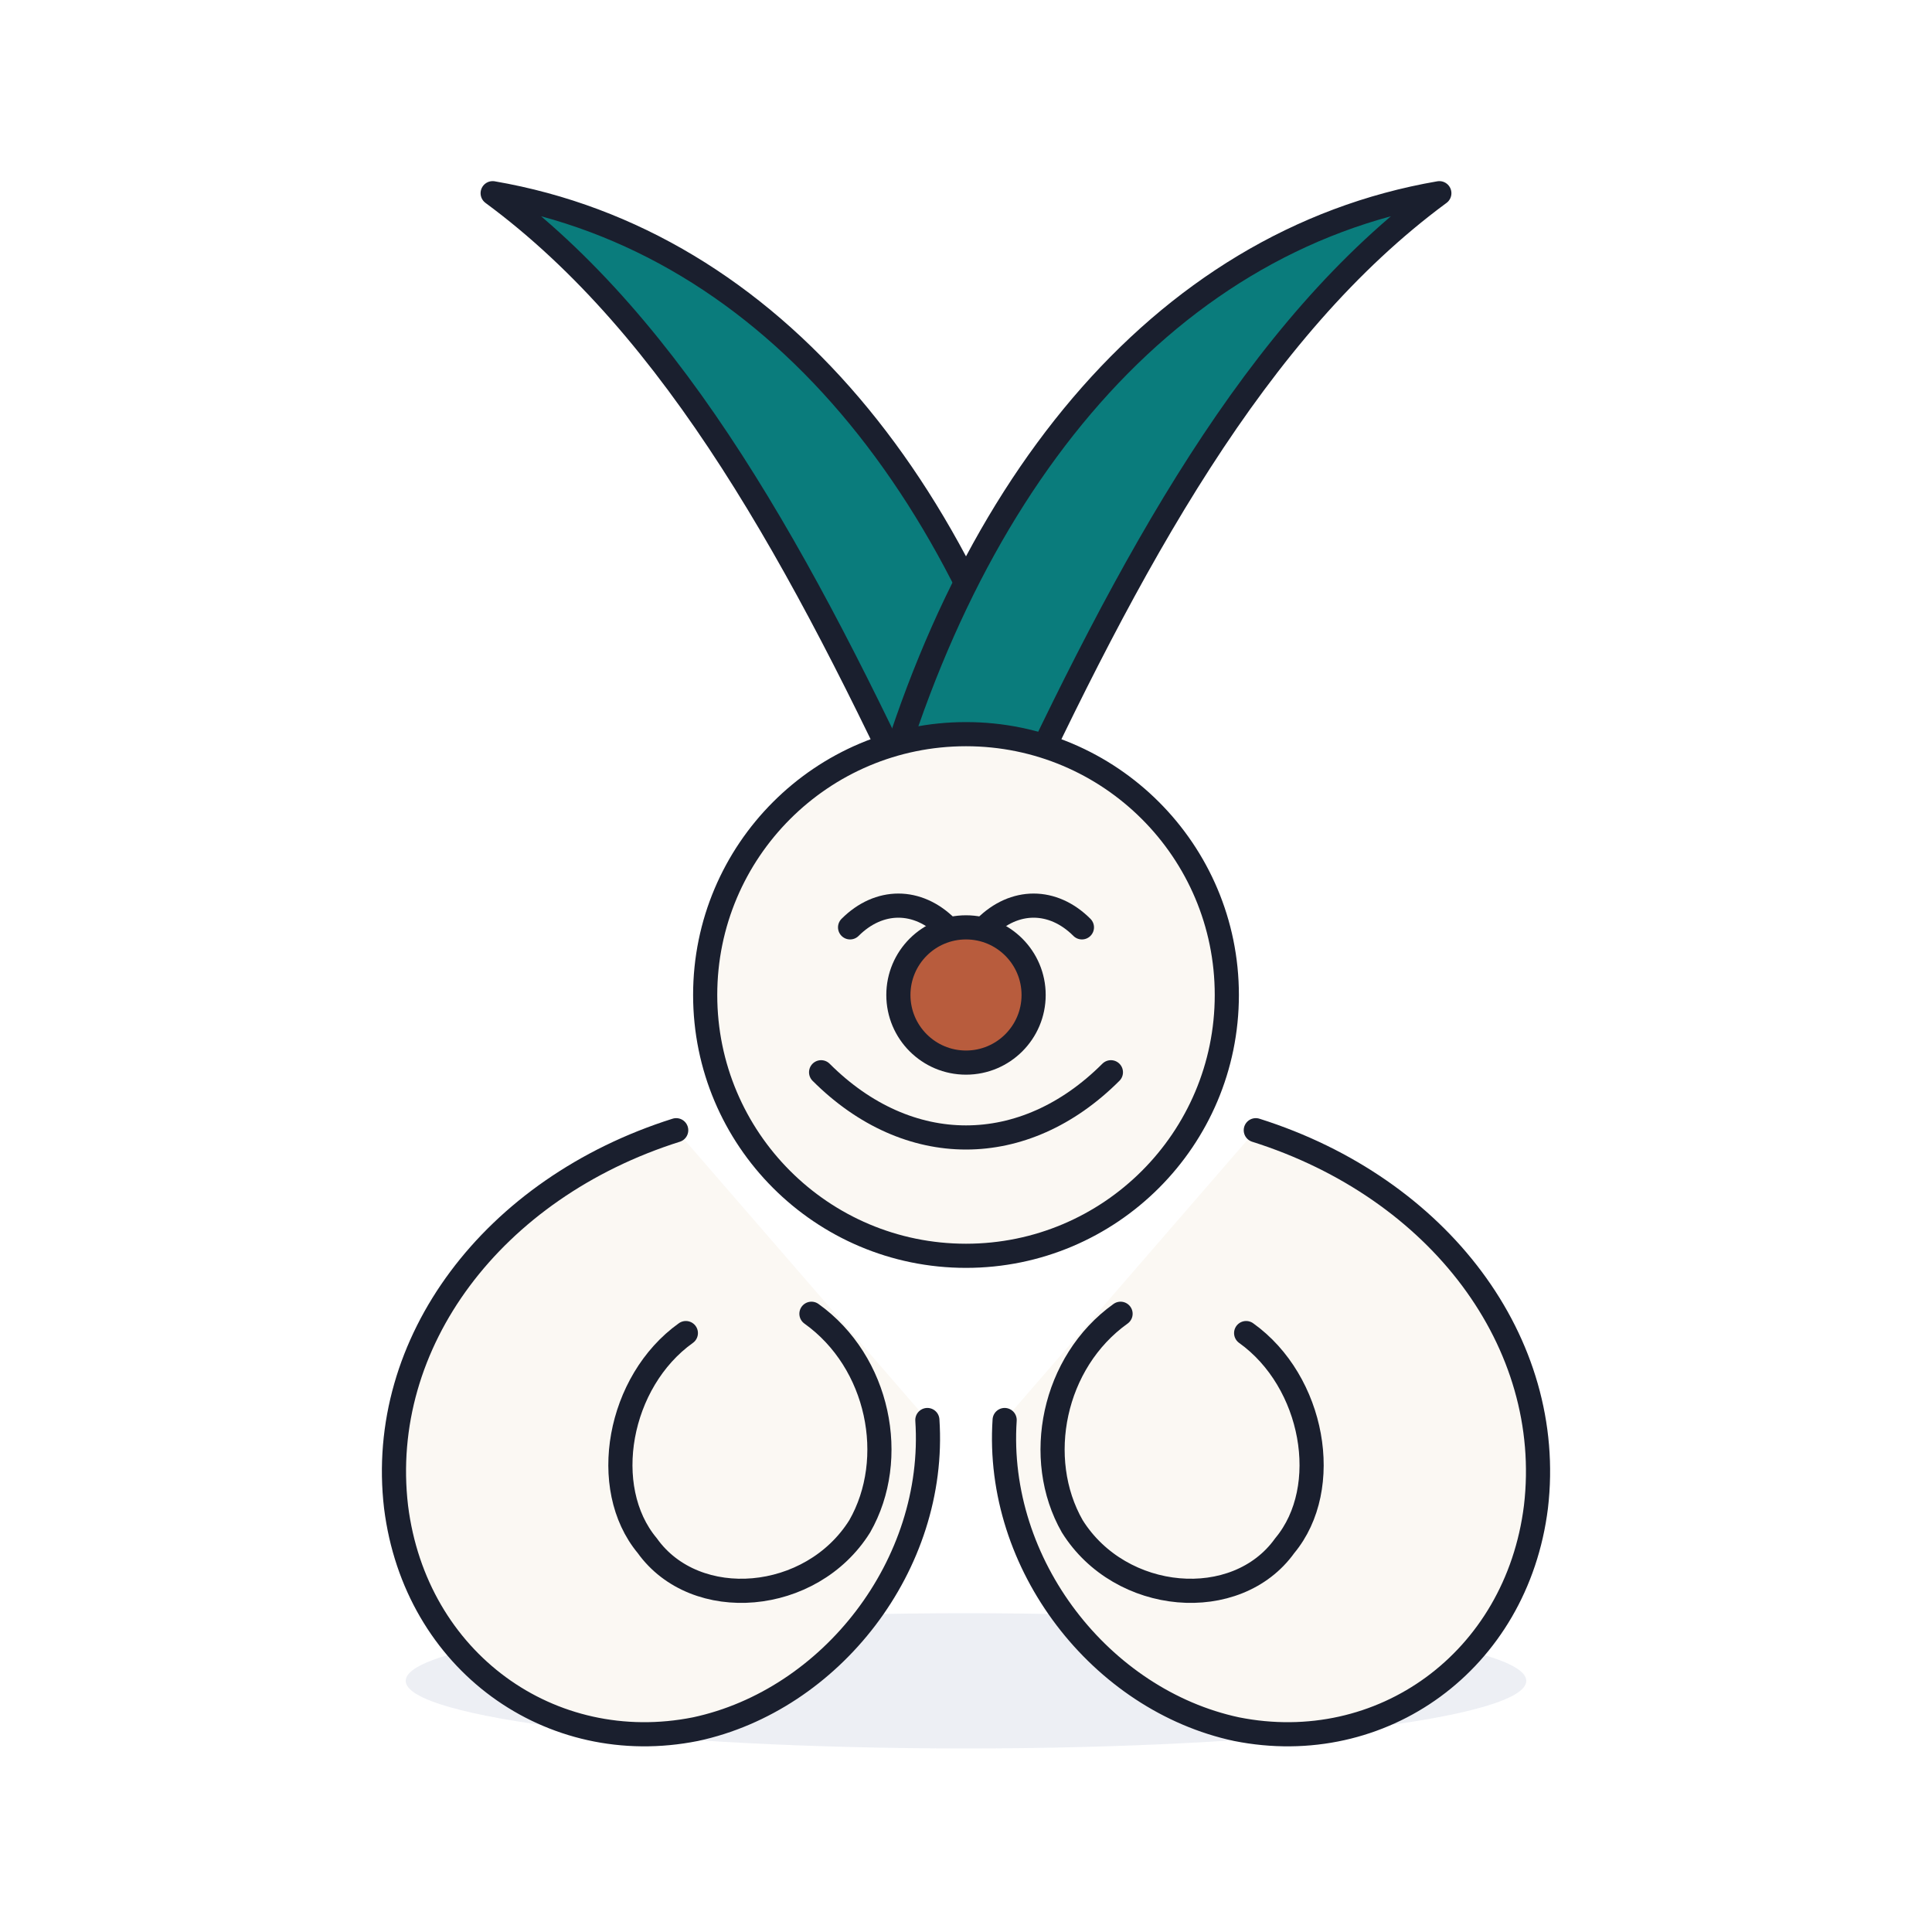
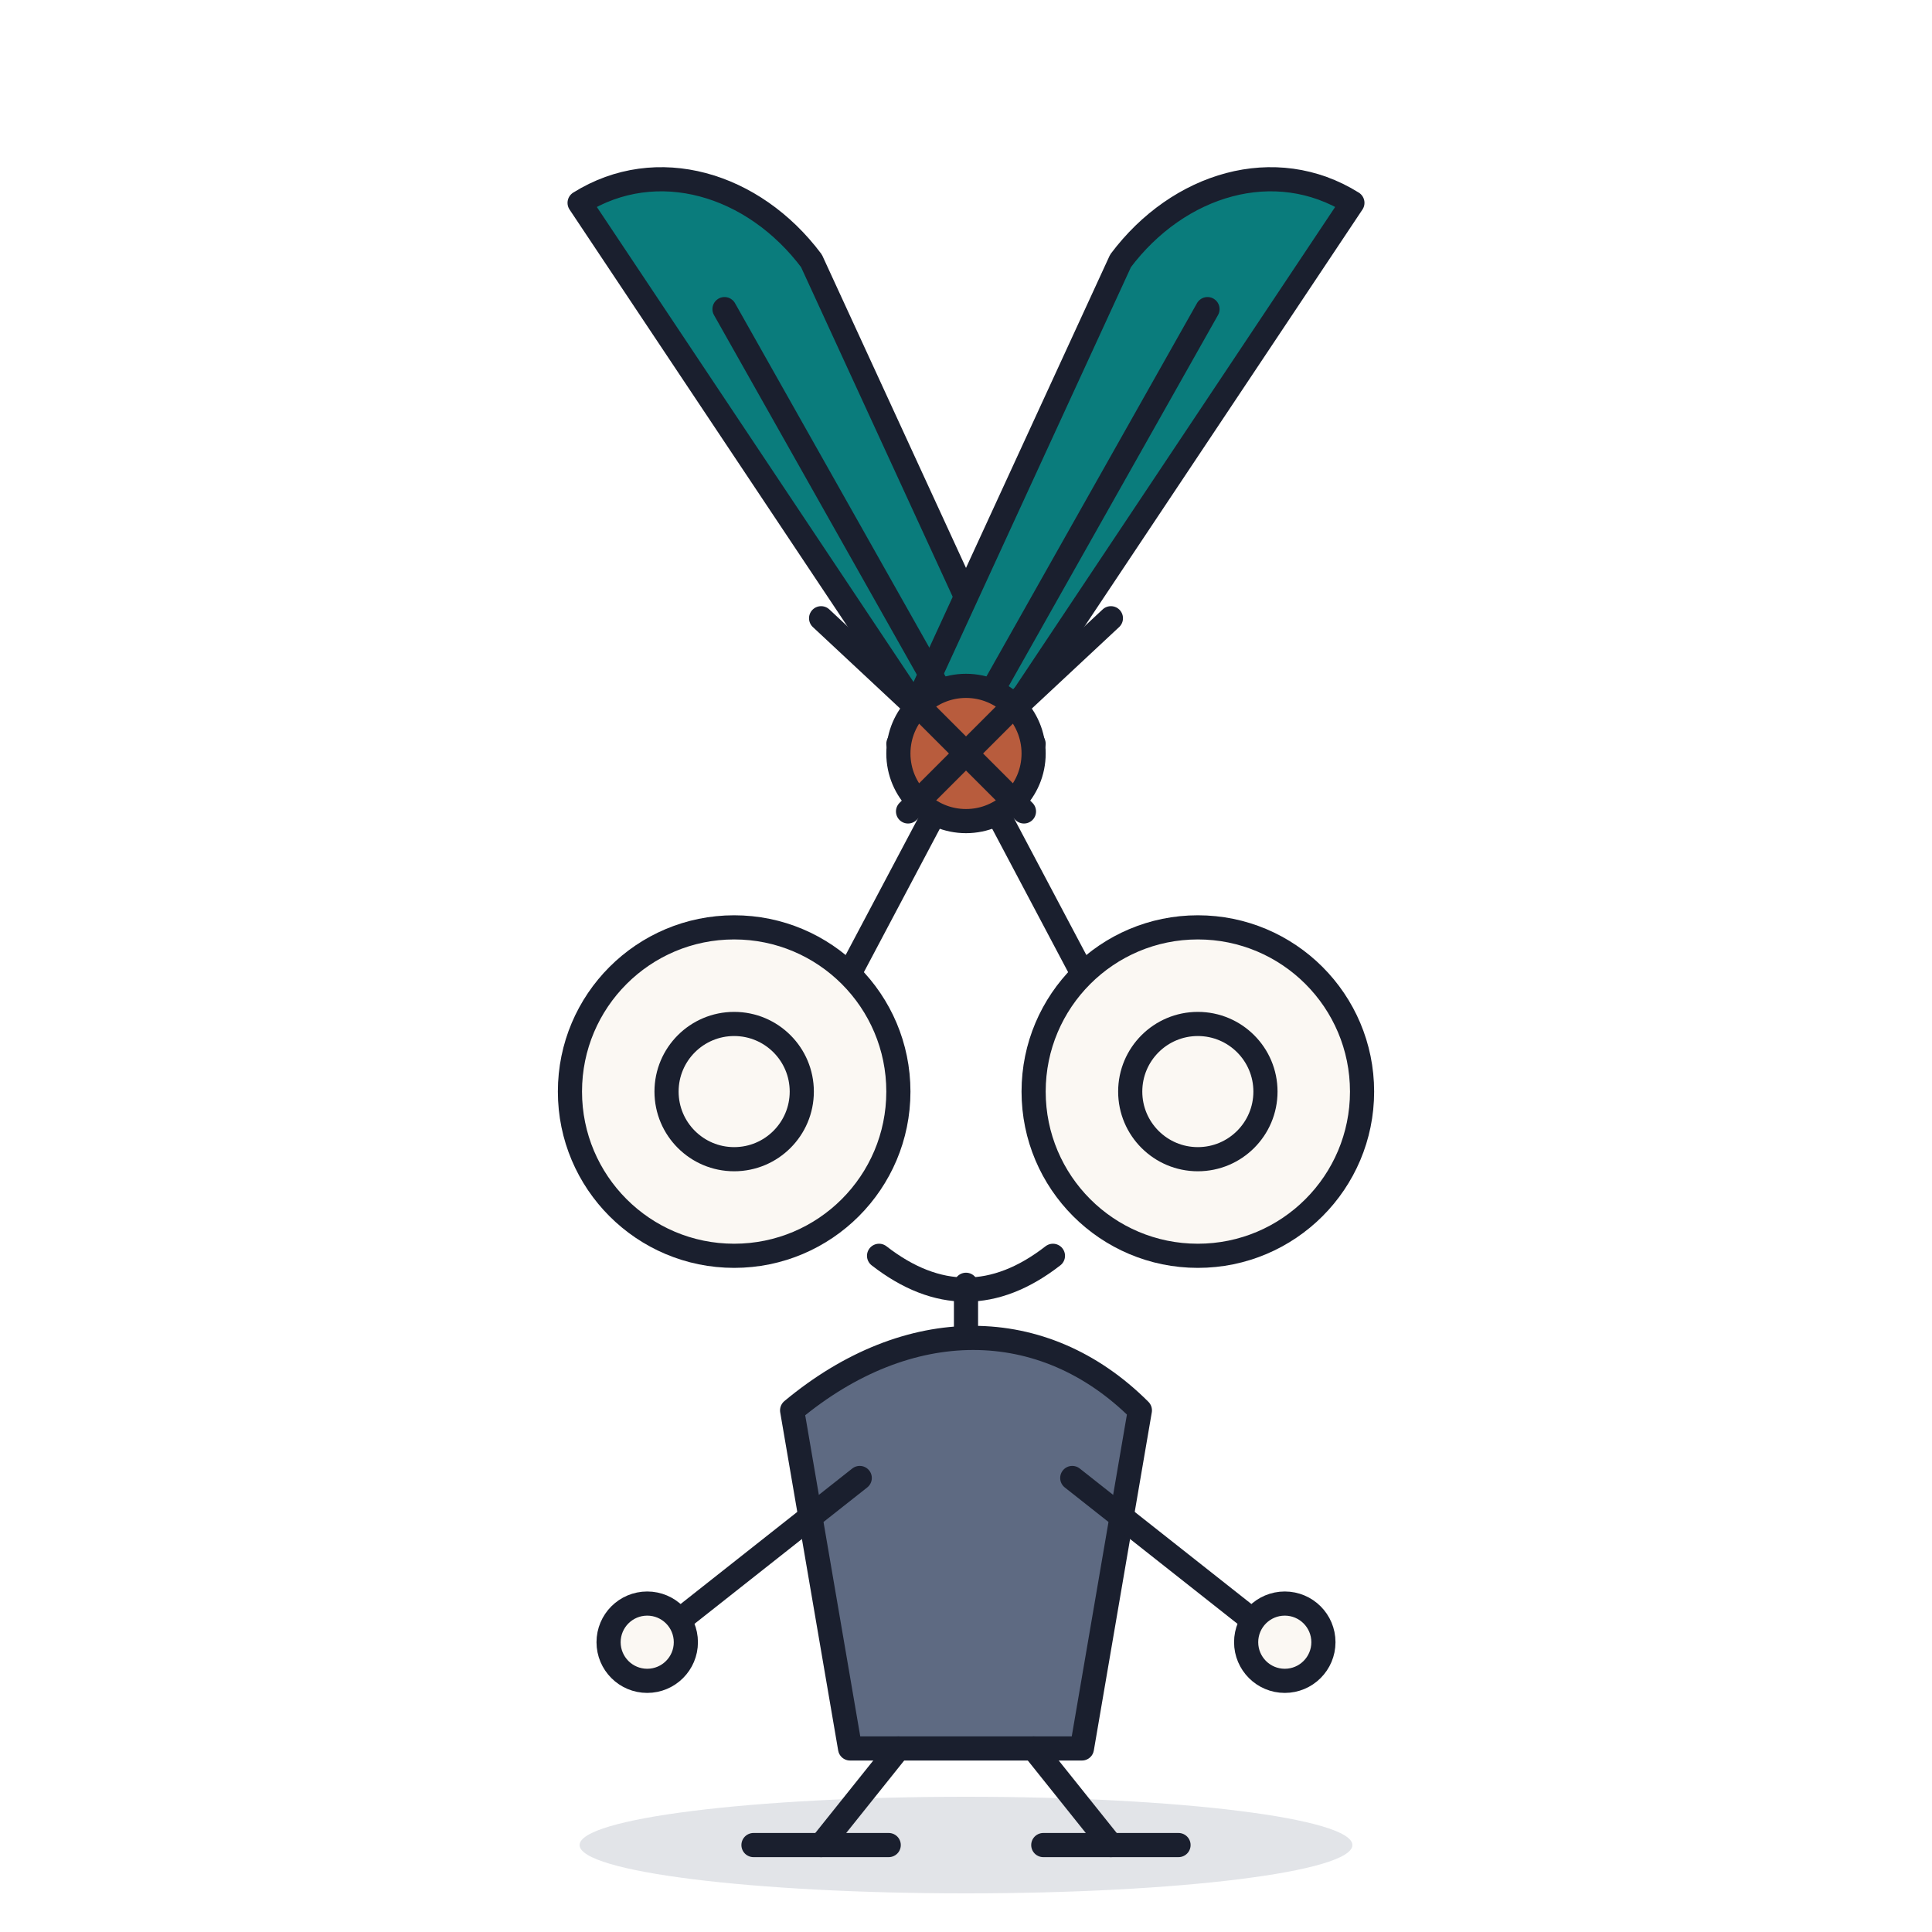
<svg xmlns="http://www.w3.org/2000/svg" width="200" height="200" viewBox="0 0 200 200" role="img" aria-labelledby="title desc">
+   <defs>
+     <g id="front-scissors-head" fill="none" stroke="#1a1f2e" stroke-width="2.5" stroke-linecap="round" stroke-linejoin="round">
+       <path d="M98 78 60 21c8-5 18-2 24 6l23 50Z" fill="#0a7c7c" />
+       <path d="M102 78 140 21c-8-5-18-2-24 6L93 77Z" fill="#0a7c7c" />
+       <path d="M97 71 75 32" />
+       <path d="M103 71 125 32" />
+       <path d="M85 64 100 78 118 112" />
+       <path d="M115 64 100 78 82 112" />
+       <circle cx="100" cy="78" r="7" fill="#b85c3d" />
+       <path d="M94 72 106 84" />
+       <path d="M106 72 94 84" />
+       <circle cx="76" cy="113" r="17" fill="#fbf8f3" />
+       <circle cx="124" cy="113" r="17" fill="#fbf8f3" />
+       <circle cx="76" cy="113" r="7" />
+       <circle cx="124" cy="113" r="7" />
+     </g>
+   </defs>
  <g fill="none" stroke="#1a1f2e" stroke-width="2.5" stroke-linecap="round" stroke-linejoin="round">
-     <ellipse cx="100" cy="174" rx="58" ry="7" fill="#e5e8f0" stroke="none" opacity=".7" />
-     <path d="M96 86C83 58 70 34 51 20c29 5 50 31 59 68" fill="#0a7c7c" />
-     <path d="M104 86c13-28 26-52 45-66-29 5-50 31-59 68" fill="#0a7c7c" />
-     <path d="M70 117c-19 6-31 22-29 39 2 16 16 26 31 23 14-3 25-17 24-32" fill="#fbf8f3" />
-     <path d="M130 117c19 6 31 22 29 39-2 16-16 26-31 23-14-3-25-17-24-32" fill="#fbf8f3" />
-     <path d="M71 138c-7 5-9 16-4 22 5 7 17 6 22-2 4-7 2-17-5-22" fill="none" />
-     <path d="M129 138c7 5 9 16 4 22-5 7-17 6-22-2-4-7-2-17 5-22" fill="none" />
-     <path d="M83 91c7 7 27 7 34 0" fill="none" />
-     <circle cx="100" cy="103" r="27" fill="#fbf8f3" />
-     <circle cx="100" cy="103" r="7" fill="#b85c3d" />
-     <path d="M85 111c9 9 21 9 30 0" fill="none" />
-     <path d="M88 96c3-3 7-3 10 0" fill="none" />
-     <path d="M102 96c3-3 7-3 10 0" fill="none" />
+     <ellipse cx="100" cy="191" rx="40" ry="5" fill="#5e6a82" stroke="none" opacity=".18" />
+     <use href="#front-scissors-head" />
+     <path d="M91 130q9 7 18 0" />
+     <path d="M100 133v9" />
+     <path d="M82 146c12-10 26-10 36 0l-6 35H88Z" fill="#5e6a82" />
+     <path d="M89 153 70 168" />
+     <path d="M111 153 130 168" />
+     <circle cx="67" cy="170" r="4" fill="#fbf8f3" />
+     <circle cx="133" cy="170" r="4" fill="#fbf8f3" />
+     <path d="M93 181 85 191" />
+     <path d="M107 181 115 191" />
+     <path d="M78 191h14" />
+     <path d="M108 191h14" />
  </g>
</svg>
